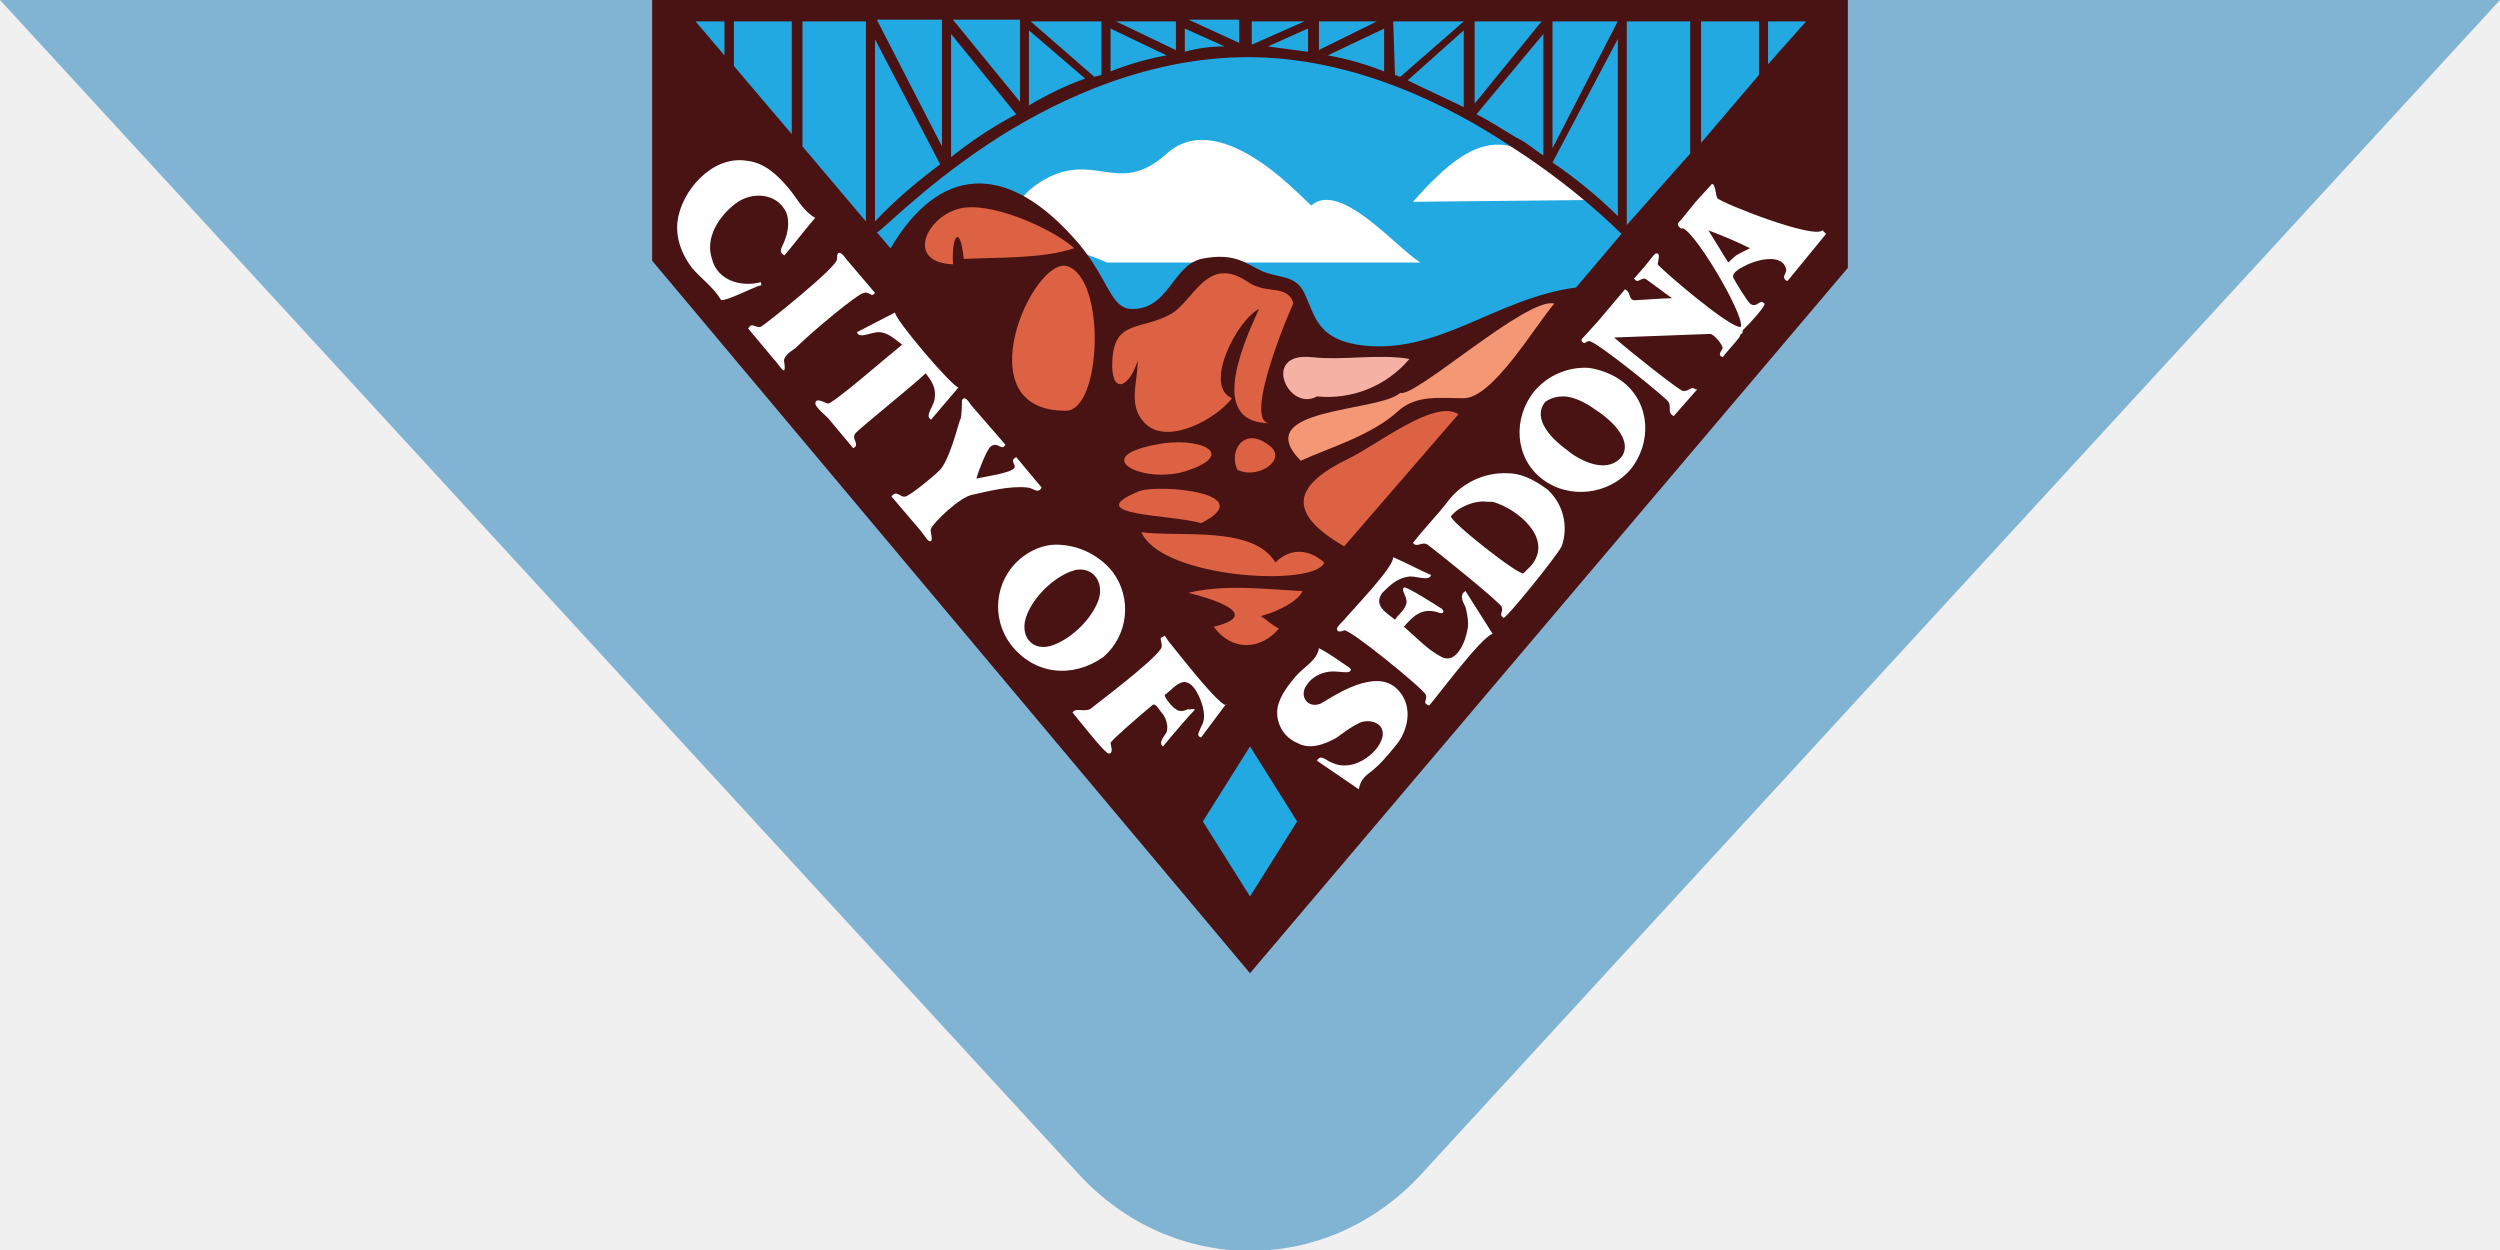
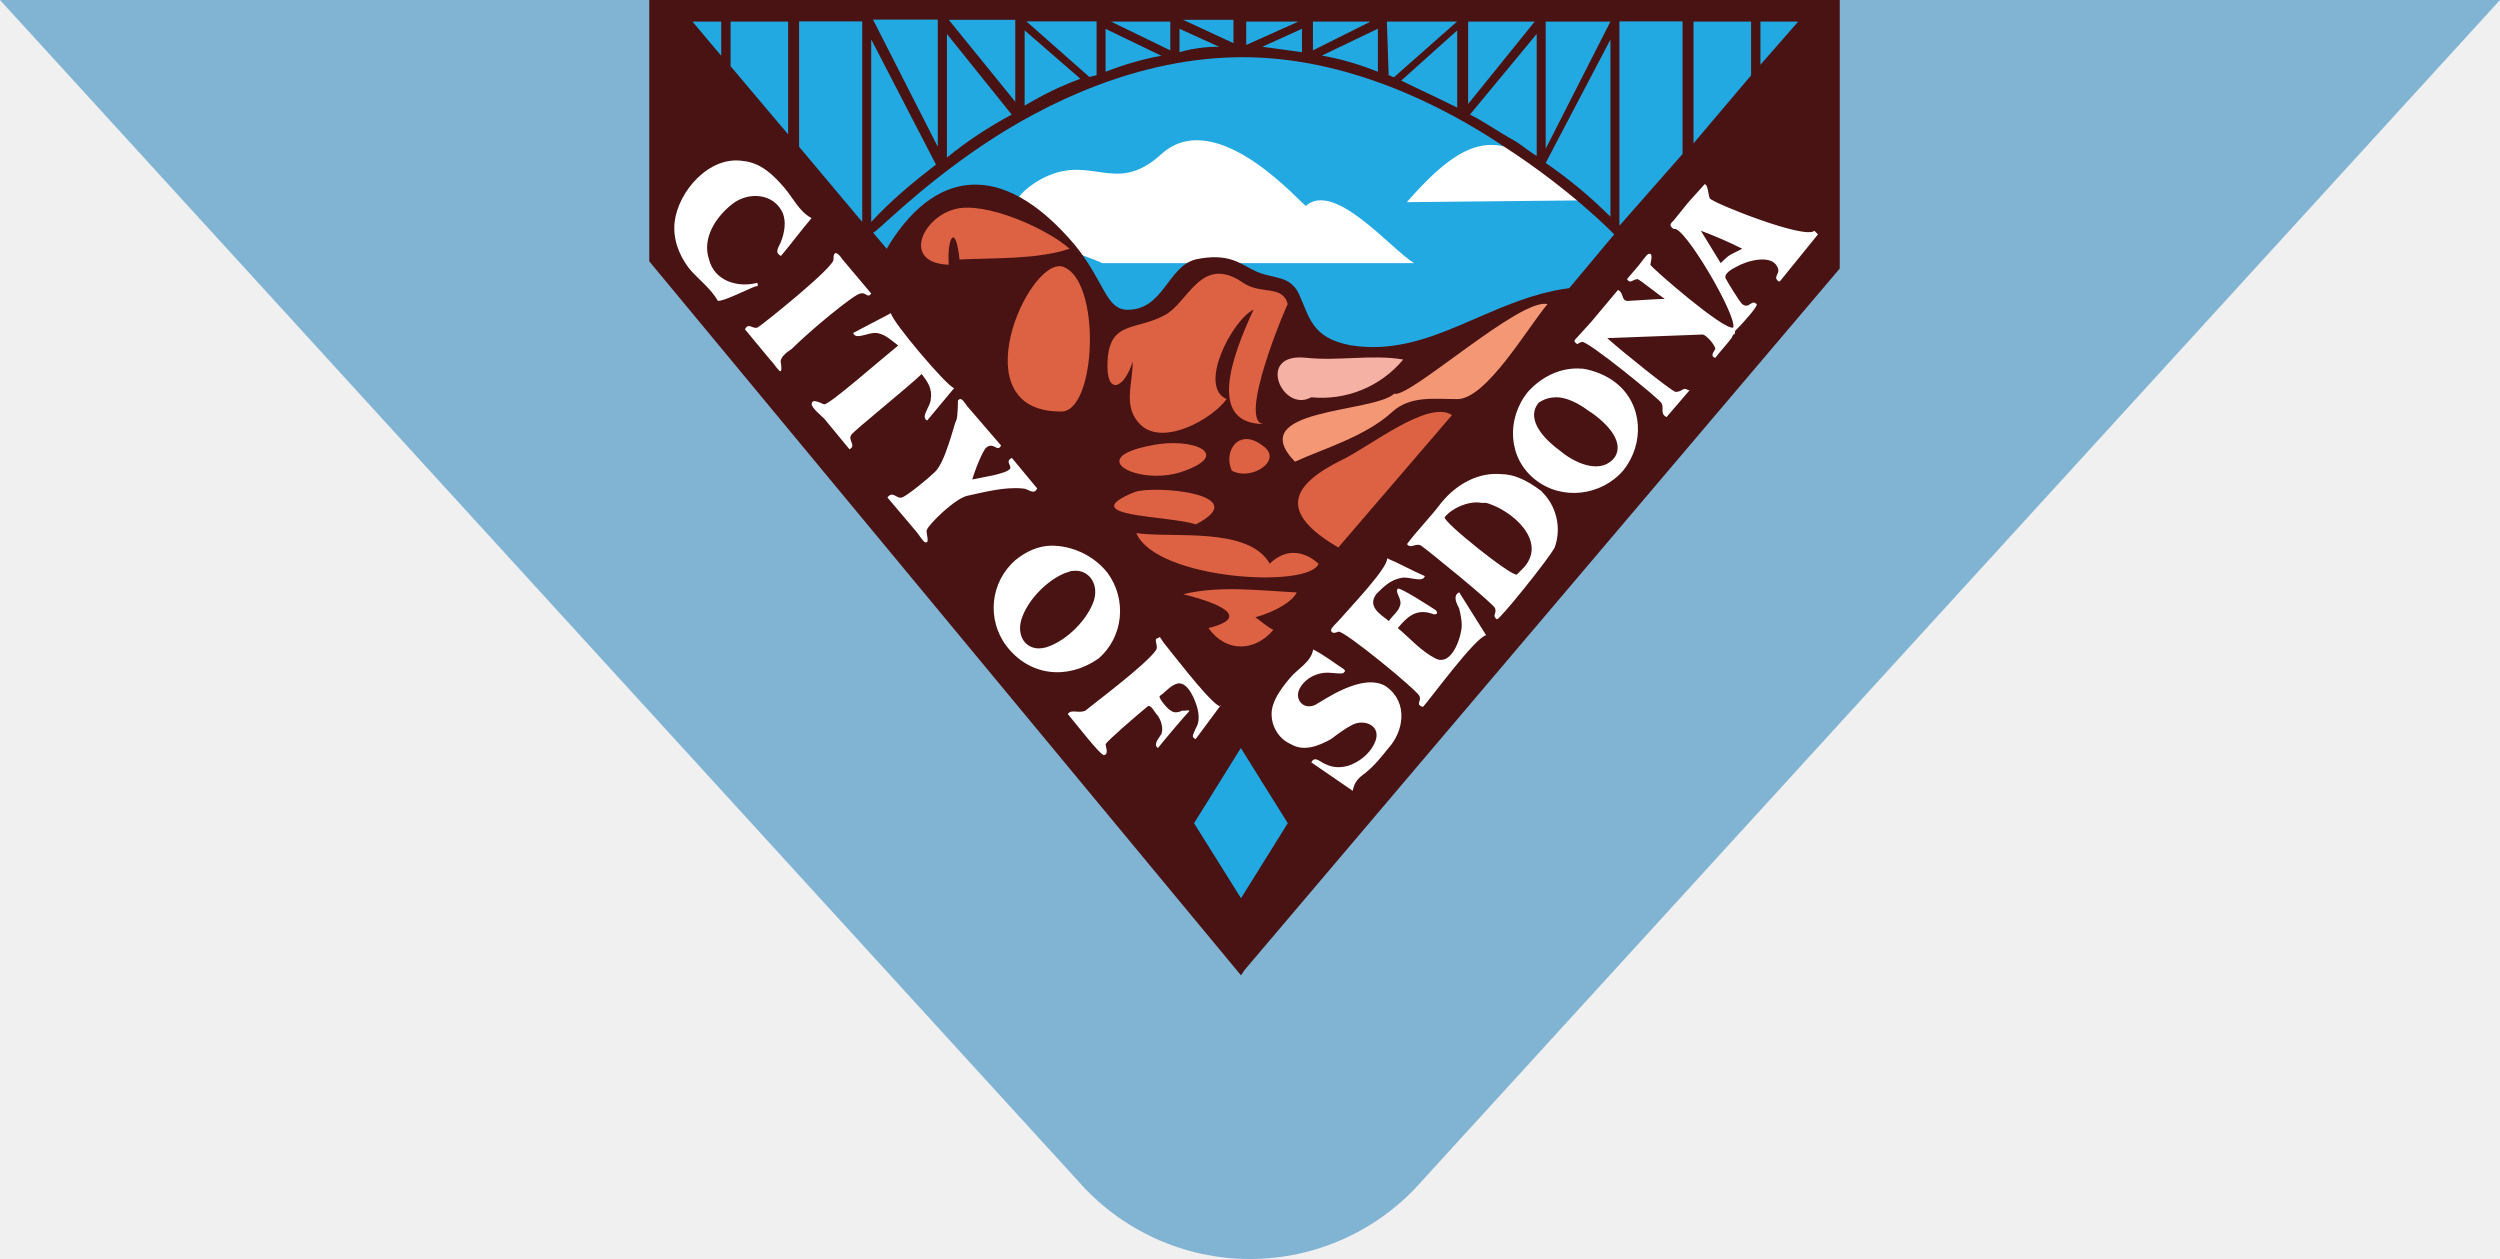
- <svg xmlns="http://www.w3.org/2000/svg" width="140" height="70" fill="none">
-   <g clip-path="url(#a)">
-     <path d="M140 0H0l60.36 65.7c5.28 5.8 14 5.8 19.28 0L140 0Z" fill="#81B3D3" />
-     <path d="M37.23.5 69.8 38.4 102.26.7 37.23.5Z" fill="#23A9E1" />
-     <path d="M61.99 14.7h17.55c-1.32-.8-4.47-4.6-6.1-3.2-.1.1-4.96-5.7-8.1-2.9-2.75 2.5-4.06-.3-7.1 1.6-3.66 2.4 2.02 3.7 3.75 4.5Zm27.08-3.5-9.94.1c3.96-4.5 5.68-4 9.94-.1Z" fill="#fff" />
-     <path d="M99.01 3.6V1.2h2.13l-2.13 2.4ZM49.11 13c.1.1 2.43-2.4 6.18-4.9 3.45-2.3 8.72-4.9 14.6-4.9 5.9 0 11.27 2.7 14.72 5 3.75 2.4 6.09 4.8 6.19 4.9l-2.54 3c-4.56.6-7.81 3.9-12.27 3.2-2.24-.4-2.34-1.6-2.95-2.9-.5-1-1.32-.8-2.33-1.2-.91-.4-1.52-1.1-3.45-.7-1.62.4-1.83 2.9-3.96 2.8-1.11-.1-1.21-1.6-2.84-3.6-4.16-4.9-7.95-4.29-10.59.21L49.1 13ZM40.57 1.2v1.9l-1.62-1.9h1.62Zm54.68 0h3.25v3L95.26 8V1.2ZM91.1 12.6V1.2h3.55v7.4l-3.55 4Zm-.5-10.4v9.9a26.33 26.33 0 0 0-3.66-3l3.65-6.9Zm-4.17-.3v6.8c-.5-.3-.9-.7-1.52-1-.7-.4-1.42-.9-2.23-1.3l3.75-4.5Zm-4.46-.2V6c-1.01-.5-2.13-1-3.14-1.5l3.14-2.8Zm.61-.5h3.75l-3.75 4.6V1.2Zm4.36 0h3.65l-3.65 7.1V1.2Zm-8.93 0h3.96l-3.55 3.1c-.1 0-.2-.1-.3-.1l-.1-3Zm-.5.4V4c-1.02-.4-2.03-.7-3.15-.9l3.15-1.5Zm-4.26 0v1.3L71 2.6l2.24-1Zm-6.9 0 2.23 1c-.81 0-1.52.1-2.23.3V1.6Zm-4.16 0 3.14 1.5c-1.11.2-2.13.5-3.14.9V1.6Zm3.65 1.2L62.5 1.2h3.35v1.6Zm3.55-.4-2.84-1.3h2.84v1.3Zm.71-1.2h2.94L70.1 2.5V1.2Zm3.76 0h3.24l-3.24 1.6V1.2ZM61.28 4.3l-3.56-3.1h3.96v3l-.4.1Zm-3.66-2.6 3.15 2.7c-1.12.4-2.13.9-3.15 1.5V1.7Zm-4.36.2 3.65 4.5a22.9 22.9 0 0 0-3.65 2.4V1.9ZM49 2.2l3.65 7c-1.32 1-2.53 2-3.65 3.2V2.2Zm3.75 6L49.1 1.1h3.65v7.1Zm4.37-2.5-3.76-4.6h3.76v4.6ZM44.33 7.5 41.1 3.7V1.2h3.24v6.3Zm.61-6.3h3.55v11.2l-3.55-4.2v-7ZM36.52 0v14.6L70 54.5 103.48 15V0H36.52Z" fill="#491213" />
-     <path d="M67.36 46 70 41.8l2.64 4.2L70 50.2 67.36 46Z" fill="#23A9E1" />
-     <path d="M75.28 30.6c-3.45-2-2.64-3.5.2-4.9 1.52-.7 4.87-3.4 6.19-2.5l-6.4 7.4Zm-2.34 2.5c-2.03-.1-4.36-.4-6.39.1 1.22.3 4.26 1.2 1.42 1.9 1.02 1.4 2.64 1.3 3.65.1-.4-.2-.7-.5-1.01-.7 1.11-.3 2.13-.9 2.33-1.4Zm1.22-1.6c-.91-.8-1.93-.8-2.74 0-1.22-2.1-5.48-1.4-7.5-1.7 1.1 2.6 9.73 3.1 10.24 1.7Zm-6.9-2.2c-1.62-.5-6.9-.4-3.45-1.8 1.12-.4 6.8.1 3.45 1.8Zm2.03-3c-.5-1.1.4-2.4 1.72-1.4 1.22.8-.6 2-1.72 1.4Zm-2.94.1c-2.34.7-5.38-.8-1.63-1.5 2.34-.5 4.77.5 1.63 1.5.1 0-.1 0 0 0Zm-2.64-6.2c-.5 1.6-1.52 1.9-1.42 0 .1-2.3 1.62-1.7 3.25-2.6 1.31-.7 2.03-3.4 4.36-1.8 1.01.7 2.23.1 2.53 1.2 0-.1-2.94 6.7-1.31 6.7-3.25 0-1.83-3.8-.61-6.4-1.22.6-3.15 4.3-1.52 5-.82 1.1-3.45 2.6-4.77 1.5-1.12-1-.51-2.3-.51-3.6ZM59.65 23c-5.68 0-1.82-8.6.1-8.1 2.24.7 1.93 8.2-.1 8.1Zm-6.29-8.2c-2.64-.1-1.52-2.6.3-3.1 1.73-.5 5.28 1.1 6.5 2.2-1.83.6-4.16.5-6.19.6-.2-2-.7-1.3-.6.3Z" fill="#DC6243" />
-     <path d="M72.84 25.8c-2.94-3 4.36-2.7 5.58-3.8.81.3 7.1-5.4 8.62-5-1.11 1.3-3.45 5.3-5.07 5.3-1.32 0-2.64-.2-3.65.7-1.52 1.4-3.96 2.1-5.48 2.8Z" fill="#F49774" />
-     <path d="M73.75 22.2c-1.62.9-3.14-2.5-.3-2.2 1.83.2 3.75-.2 5.48.1a5.99 5.99 0 0 1-5.18 2.1Z" fill="#F4B1A4" />
-     <path d="M51.84 20.9c.3.4.6.8.5 1.4 0 .4-.6 1-.2 1.2l1.53-1.8c-.4-.1-3.55-3.8-3.55-4.2l-2.13 1.1c.1.4.8 0 1.21 0 .51 0 .92.4 1.32.7-1.11.9-3.85 3.3-4.16 3.3-.1 0-.7-.4-.7 0 0 .2.6.7.7.8l1.42 1.7c.4-.2-.1-.5.1-.8.1-.2 3.25-2.7 3.96-3.4Zm-3.45-4.5c.3-.1.4.3.61 0l-1.62-1.9c-.2-.3-.51-.6-.51 0 .1.4-4.06 3.7-4.26 3.8-.3.1-.5-.3-.71.1l1.42 1.7c.2.2.3.4.5.6.2.2.1-.4.1-.4-.1-.3.31-.6.62-.8 1.01-1 3.55-3.1 3.85-3.1Zm-5.78-.6c-1.12.3-2.44-.1-2.74-1.3-.4-1.2.4-2.4 1.32-3.1.91-.7 2.33-.6 2.84.5.2.5.1 1.1-.1 1.6-.1.3-.4.6 0 .8.6-.7 1.11-1.4 1.72-2.1-.7-.4-1.01-1.1-1.52-1.7-.6-.7-1.32-1.4-2.33-1.5-1.93-.3-3.65 1.7-3.86 3.4-.1.9.2 1.8.81 2.6.51.6 1.22 1.1 1.63 1.8.2.1 1.82-.7 2.13-.8.2 0 .1-.1.1-.2-.5.2 0 0 0 0Zm25.87 23.6c-.71-.5-2.64-3-3.05-3.5l-.2-.3-.2.1c-.1.1.1.4 0 .6-.5.8-3.75 3.2-3.96 3.4-.4.2-.8-.1-1.01.2.5.6 1.82 2.3 2.03 2.3.3 0 .1-.5.1-.6.1-.2 1.72-1.6 2.33-2.1.2-.2.4.3.61.5.2.3.3.7.2 1-.1.2-.5.6-.2.8.4-.5 1.52-1.8 1.73-2 .2-.2-.41 0-.3-.1-.21.1-.52.2-.72 0-.1 0-.71-.7-.6-.8.3-.2.6-.6 1-.7.62-.1 1.02 1 1.12 1.4.1.4.1.8-.1 1.1-.1.3-.3.5 0 .6l1.42-1.9c0 .1-.1.1-.2 0-.1 0 .1.1 0 0Zm-9.34-8.9c-.7 0-1.42.3-2.02.8a3.52 3.52 0 0 0-.51 4.8c1.32 1.7 3.45 1.9 5.17.7a3.52 3.52 0 0 0 .51-4.8 4.1 4.1 0 0 0-3.14-1.5Zm1.22 1.4c.92-.1 1.52.8 1.12 1.8-.4 1-1.42 2-2.44 2.4-1.21.5-2.03-.5-1.52-1.7.4-1 1.42-2 2.44-2.4.1 0 .2-.1.4-.1Zm-2.84-4.6c.3 0 .61.4.81 0l-1.42-1.7c-.4.2 0 .4-.1.6-.2.3-1.72.5-2.13.6.1-.4.61-1.7.81-1.8.4-.3.61.3.81-.1l-1.82-2.1c-.2-.2-.4-.7-.61-.4 0 0 0 1-.1 1.1-.1.2-.61 2.4-1.22 2.9-.3.3-1.52 1.3-1.83 1.4-.3.1-.5-.4-.8 0l1.62 1.9c.1.1.4.6.5.6.3.1 0-.6.1-.7.1-.3 1.63-1.8 2.34-1.9.91-.2 2.03-.5 3.04-.4.2 0-.2 0 0 0ZM82.07 34c.1.4.2.9.1 1.3-.1.6-.6 1.9-1.42 1.5-.8-.4-1.42-1.1-2.13-1.7.51-.6 1.02-1.1 1.93-.8.2.1.4 0 .2-.2-.3-.2-2.03-1.3-2.13-1.2-.2.2.3.6.1 1-.1.3-.4.5-.6.8-.51-.4-1.22-.8-.71-1.5.4-.4.8-.8 1.42-.9.4-.1 1.21.3 1.31-.1-.7-.3-1.42-.7-2.13-1 .1.5-2.23 2.9-2.73 3.5-.1.1-.41.4-.41.5 0 .3.4.1.4.1.31-.1 4.47 3.3 4.57 3.6.1.2-.1.4 0 .5 0 0 .1.1.2.1.3-.3 2.95-3.9 3.55-4l-1.52-2.4c-.4.2-.1.7 0 .9Zm-4.06 4.4c-1.31-.9-3.65.8-4.05 1-.71.3-1.22-.4-.81-1 .3-.5.9-.8 1.52-.8.2 0 .91.1.91 0 .1-.1.1-.1 0-.2-.6-.4-1.12-.8-1.72-1.1-.1.7-.92 1.1-1.32 1.6-.51.6-1.02 1.3-1.02 2s.4 1.4 1.12 1.7c.7.4 1.52.1 2.23-.3.4-.3.81-.6 1.22-.8.6-.3 1.52 0 1.32.8-.2.7-.92 1.3-1.63 1.5-.4.1-.8.1-1.21-.1-.3-.1-.61-.5-.82-.1l2.34 1.6c.1-.5.3-.7.7-1 .51-.4.92-.9 1.33-1.4.8-.9 1.11-2.5-.1-3.4Zm17.86-28.1c0 .1 0 .1 0 0l-.91 1-.81 1c-.2.2-.3.3 0 .5.5-.3 3.55 4.8 3.34 5.5-.5.2-4.56-3.3-4.66-3.5 0-.1.2-.7-.1-.6-.1 0-.51.6-.61.7l-.61.7c.2.3.3 0 .6 0 .2.1 1.22.9 1.53 1.1-.51 0-1.73.1-1.93.1-.6.1-.3-.4-.71-.6L89.48 18l-.91 1v.1c.2.2.1.1.4 0 .3-.1 4.36 3.2 4.46 3.4.2.3-.1.6.3.8l1.23-1.4c.1-.1.1-.1 0-.1-.3-.2-.3.1-.71.1-.3-.1-2.95-2.2-3.86-3l5.38-.2c.2 0 .7.6.7.8-.1.2-.3.4 0 .5.31-.4.62-.7.92-1.1l.1-.2c.1 0 .1-.1.1-.2l.1-.1c.31-.3 1.22-1.3 1.12-1.4-.3-.3-.4.3-.81 0-.2-.2-.81-1.2-.91-1.4-.2-.3.4-.6.6-.7.51-.3 2.14-.8 2.34.2 0 .2-.2.4-.1.5 0 0 .1.2.2.1l2.13-2.6-.2-.2c-.5.5-5.58-1.5-5.89-1.8-.1-.2-.1-.8-.3-.8Zm-.2 2.6c.8.3 1.52.6 2.33 1l-.6.3c-.21.1-.41.3-.62.5l-1.11-1.8Zm-6.7 7.7a3.7 3.7 0 0 0-3.04 1.3c-1.22 1.5-1.12 3.7.4 4.9 1.53 1.2 3.76.9 4.97-.5 1.22-1.5 1.12-3.7-.4-4.9-.5-.4-1.22-.7-1.93-.8Zm-1.42 1.6c.6 0 1.32.4 1.73.7.8.5 2.23 1.7 1.52 2.7 0-.1.1-.1-.1.1-.82.8-2.24.1-2.95-.5-.7-.5-2.03-1.7-1.21-2.7.3-.2.6-.3 1.01-.3Zm-3.14 4.3a4 4 0 0 0-3.35 1.6c-.61.8-1.32 1.5-1.93 2.3.2.3.5-.1.81.1.3.2 4.16 3.3 4.16 3.5.1.3-.2.4.1.6.1.1 2.94-3.4 3.25-4 .4-1.1.1-2.4-.81-3.2.1.1.2.1 0 0-.81-.6-1.52-.9-2.23-.9Zm-1.12 1.6h.3c1.42.4 3.45 2.1 2.13 3.6l-.4.4c-.2.2-4.26-3-4.06-3.2.4-.5 1.32-.9 2.03-.8Z" fill="#fff" />
-   </g>
-   <defs>
-     <clipPath id="a">
-       <path fill="#fff" d="M0 0h140v70H0z" />
-     </clipPath>
-   </defs>
+ <svg xmlns="http://www.w3.org/2000/svg" width="139" height="70" fill="none">
+   <path d="M139 0H0l59.93 65.65a12.7 12.7 0 0 0 19.14 0L139 0Z" fill="#81B3D3" />
+   <path d="M36.8.5 69 38.2 101.09.7 36.8.5Z" fill="#23A9E1" />
+   <path d="M61.27 14.63h17.35c-1.3-.8-4.41-4.58-6.01-3.19-.1.1-4.92-5.67-8.03-2.88-2.7 2.48-4-.3-7.02 1.59-3.6 2.39 2 3.68 3.71 4.47Zm26.78-3.49-9.83.1c3.91-4.47 5.62-3.98 9.83-.1Z" fill="#fff" />
+   <path d="M97.88 3.58V1.2h2.1l-2.1 2.4Zm-49.34 9.35c.1.1 2.4-2.38 6.11-4.87 3.41-2.29 8.63-4.88 14.45-4.88 5.81 0 11.13 2.69 14.54 4.98 3.7 2.39 6.01 4.77 6.11 4.87l-2.5 2.99c-4.52.6-7.73 3.88-12.14 3.18-2.2-.4-2.3-1.59-2.9-2.88-.5-1-1.31-.8-2.31-1.2-.9-.4-1.5-1.1-3.41-.7-1.6.4-1.8 2.9-3.91 2.8-1.1-.1-1.2-1.6-2.81-3.59-4.11-4.87-7.92-4.18-10.53.3L68.89 37.1 48.54 12.93ZM40.1 1.2v1.9l-1.6-1.9h1.6Zm54.06 0h3.2v2.99l-3.2 3.78V1.19Zm-4.12 11.35V1.19h3.51v7.37l-3.5 3.98c.1 0 0 0 0 0Zm-.5-10.35v9.85c-1.1-1.1-2.3-2.1-3.6-2.99l3.6-6.86Zm-4.1-.3v6.77c-.51-.3-.91-.7-1.51-1-.7-.4-1.4-.9-2.2-1.3l3.7-4.47Zm-4.42-.2v4.28c-1-.5-2.1-1-3.11-1.5l3.1-2.78Zm.6-.5h3.71l-3.7 4.58V1.19Zm4.31 0h3.61l-3.6 7.07V1.19Zm-8.82 0h3.9l-3.5 3.09c-.1 0-.2-.1-.3-.1l-.1-2.99Zm-.5.4v2.39c-1-.4-2-.7-3.11-.9l3.1-1.49Zm-4.22 0v1.3l-2.2-.3 2.2-1Zm-6.81 0 2.2 1c-.8 0-1.5.1-2.2.3v-1.3Zm-4.12 0 3.11 1.5c-1.1.2-2.1.5-3.1.89V1.59Zm3.61 1.2-3.3-1.6h3.3v1.6Zm3.51-.4-2.8-1.3h2.8v1.3Zm.7-1.2h2.91l-2.9 1.3v-1.3Zm3.72 0h3.2l-3.2 1.6v-1.6ZM60.57 4.28l-3.5-3.09h3.9v2.99l-.4.1Zm-3.6-2.59 3.1 2.69c-1.1.4-2.1.9-3.1 1.49V1.69Zm-4.32.2 3.6 4.48c-1.3.7-2.5 1.49-3.6 2.39V1.89Zm-4.21.3 3.6 6.96c-1.3 1-2.5 2-3.6 3.19V2.19Zm3.7 5.97-3.6-7.07h3.6v7.07Zm4.32-2.49L52.75 1.1h3.7v4.58Zm-12.64 1.8-3.2-3.79V1.2h3.2v6.27Zm.6-6.28h3.52v11.15l-3.51-4.18V1.19ZM69.3 0H36.1v14.53L69 54.23l.2-.3 33.09-39V0h-33Z" fill="#491213" />
+   <path d="m66.39 45.77 2.6-4.18 2.61 4.18-2.6 4.17-2.61-4.17Z" fill="#23A9E1" />
+   <path d="M74.41 30.44c-3.4-1.99-2.6-3.48.2-4.87 1.5-.7 4.81-3.38 6.12-2.49l-6.32 7.36Zm-2.3 2.5c-2.01-.1-4.32-.4-6.32.1 1.2.29 4.2 1.18 1.4 1.88 1 1.4 2.6 1.3 3.61.1-.4-.2-.7-.5-1-.7 1.1-.3 2.1-.9 2.3-1.39Zm1.2-1.6c-.9-.8-1.9-.8-2.71 0-1.2-2.09-5.42-1.4-7.42-1.7 1.1 2.6 9.63 3.1 10.13 1.7Zm-6.82-2.19c-1.6-.5-6.82-.4-3.41-1.79 1.1-.4 6.72.1 3.4 1.8Zm2-2.98c-.5-1.1.4-2.4 1.7-1.4 1.21.8-.6 2-1.7 1.4Zm-2.9.1c-2.31.7-5.32-.8-1.6-1.5 2.3-.5 4.7.5 1.6 1.5.1 0-.1 0 0 0Zm-2.61-6.17c-.5 1.59-1.5 1.89-1.4 0 .1-2.3 1.6-1.7 3.2-2.59 1.3-.7 2-3.38 4.32-1.8 1 .7 2.2.1 2.5 1.2 0-.1-2.9 6.67-1.3 6.67-3.21 0-1.8-3.78-.6-6.37-1.2.6-3.11 4.28-1.5 4.98-.8 1.1-3.42 2.58-4.72 1.49-1.1-1-.5-2.29-.5-3.58Zm-4.01 2.78c-5.62 0-1.8-8.55.1-8.06 2.2.7 1.9 8.16-.1 8.06Zm-6.22-8.16c-2.6-.1-1.5-2.58.3-3.08 1.7-.5 5.21 1.1 6.42 2.19-1.8.6-4.11.5-6.12.6-.2-2-.7-1.3-.6.3Z" fill="#DC6243" />
+   <path d="M72 25.67c-2.9-2.99 4.32-2.69 5.52-3.78.8.3 7.02-5.37 8.52-4.98-1.1 1.3-3.4 5.28-5.01 5.28-1.3 0-2.6-.2-3.61.7-1.5 1.39-3.91 2.08-5.42 2.78Z" fill="#F49774" />
+   <path d="M72.9 22.09c-1.6.9-3.1-2.49-.3-2.2 1.81.2 3.72-.2 5.42.1a5.9 5.9 0 0 1-5.11 2.1Z" fill="#F4B1A4" />
+   <path d="M51.25 20.8c.3.4.6.79.5 1.39 0 .4-.6 1-.2 1.19l1.5-1.8c-.4-.09-3.51-3.77-3.51-4.17l-2.1 1.1c.1.4.8 0 1.2 0 .5 0 .9.4 1.3.7-1.1.89-3.8 3.27-4.11 3.27-.1 0-.7-.4-.7 0 0 .2.6.7.7.8l1.4 1.7c.4-.2-.1-.5.1-.8.1-.2 3.21-2.69 3.92-3.39Zm-3.41-4.48c.3-.1.4.3.6 0l-1.6-1.9c-.2-.3-.5-.6-.5 0 .1.4-4.02 3.69-4.22 3.79-.3.1-.5-.3-.7.1l1.4 1.69c.2.2.3.4.5.6.2.2.1-.4.1-.4-.1-.3.3-.6.6-.8 1-1 3.51-3.08 3.82-3.08Zm-5.72-.6c-1.1.3-2.4-.1-2.7-1.3-.4-1.19.4-2.38 1.3-3.08.9-.7 2.3-.6 2.8.5.2.5.1 1.1-.1 1.6-.1.29-.4.59 0 .79.6-.7 1.1-1.4 1.7-2.1-.7-.39-1-1.09-1.5-1.68-.6-.7-1.3-1.4-2.3-1.5-1.9-.3-3.61 1.7-3.81 3.39-.1.9.2 1.79.8 2.58.5.6 1.2 1.1 1.6 1.8.2.1 1.8-.7 2.1-.8.21 0 .1-.1.1-.2-.5.2 0 0 0 0ZM67.69 39.2c-.7-.5-2.6-2.99-3-3.48l-.2-.3-.2.1c-.1.1.1.4 0 .6-.5.8-3.72 3.18-3.92 3.38-.4.2-.8-.1-1 .2.5.6 1.8 2.28 2 2.28.3 0 .1-.5.1-.6.1-.2 1.7-1.58 2.31-2.08.2-.2.4.3.6.5.2.3.3.7.2 1-.1.19-.5.59-.2.79.4-.5 1.5-1.8 1.7-2 .2-.2-.4 0-.3-.1-.2.1-.5.2-.7 0-.1 0-.7-.69-.6-.79.3-.2.6-.6 1-.7.6-.1 1 1 1.1 1.4.1.4.1.8-.1 1.1-.1.3-.3.49 0 .59l1.41-1.9c0 .1-.1.1-.2 0-.1 0 .1.1 0 0Zm-9.22-8.86c-.7 0-1.4.3-2.01.8a3.52 3.52 0 0 0-.5 4.78c1.3 1.69 3.4 1.89 5.11.7 1.4-1.2 1.6-3.3.5-4.78-.8-1-2-1.5-3.1-1.5Zm1.2 1.4c.9-.1 1.5.8 1.1 1.79-.4 1-1.4 1.99-2.4 2.39-1.2.5-2.01-.5-1.5-1.7.4-.99 1.4-1.99 2.4-2.38.1 0 .2-.1.4-.1Zm-2.8-4.58c.3 0 .6.4.8 0l-1.41-1.7c-.4.2 0 .4-.1.6-.2.3-1.7.5-2.1.6.1-.4.6-1.69.8-1.79.4-.3.6.3.8-.1l-1.8-2.09c-.2-.2-.4-.7-.6-.4 0 0 0 1-.1 1.1-.11.2-.61 2.39-1.21 2.89-.3.3-1.5 1.29-1.8 1.39-.3.1-.5-.4-.81 0l1.6 1.89c.1.1.4.6.5.6.3.1 0-.6.1-.7.1-.3 1.61-1.8 2.31-1.9.9-.19 2-.49 3.01-.39.2 0-.2 0 0 0Zm24.26 6.67c.1.4.2.9.1 1.29-.1.6-.6 1.89-1.4 1.5-.8-.4-1.4-1.1-2.11-1.7.5-.6 1-1.1 1.9-.8.2.1.4 0 .2-.2-.3-.2-2-1.29-2.1-1.19-.2.2.3.6.1 1-.1.3-.4.5-.6.8-.5-.4-1.2-.8-.7-1.5.4-.4.8-.8 1.4-.9.4-.1 1.2.3 1.3-.1-.7-.3-1.4-.7-2.1-.99.1.5-2.2 2.89-2.7 3.48-.1.1-.41.4-.41.5 0 .3.4.1.4.1.3-.1 4.41 3.28 4.51 3.58.1.2-.1.4 0 .5 0 0 .1.1.2.1.3-.3 2.91-3.88 3.51-3.98l-1.5-2.39c-.4.2-.1.7 0 .9Zm-4.01 4.37c-1.3-.9-3.61.8-4.01 1-.7.3-1.2-.4-.8-1 .3-.5.9-.8 1.5-.8.2 0 .9.1.9 0 .1-.1.1-.1 0-.2-.6-.39-1.1-.79-1.7-1.09-.1.7-.9 1.1-1.3 1.6-.5.6-1.01 1.29-1.01 1.99s.4 1.39 1.1 1.69c.7.4 1.5.1 2.21-.3.4-.3.8-.6 1.2-.8.6-.3 1.5 0 1.3.8-.2.7-.9 1.3-1.6 1.5-.4.1-.8.1-1.2-.1-.3-.1-.6-.5-.8-.1l2.3 1.58c.1-.5.3-.7.7-.99.5-.4.9-.9 1.3-1.4.81-.89 1.11-2.48-.1-3.38Zm17.65-27.95c0 .1 0 .1 0 0l-.9 1-.8.99c-.2.2-.3.3 0 .5.5-.3 3.5 4.77 3.3 5.47-.5.2-4.51-3.29-4.61-3.49 0-.1.2-.7-.1-.6-.1 0-.5.6-.6.7l-.6.7c.2.3.3 0 .6 0 .2.1 1.2.9 1.5 1.1-.5 0-1.7.1-1.9.1-.6.1-.3-.4-.7-.6l-1.5 1.79-.91 1v.1c.2.2.1.1.4 0 .3-.1 4.31 3.18 4.41 3.38.2.3-.1.6.3.8l1.2-1.4c.1-.1.1-.1 0-.1-.3-.2-.3.1-.7.1-.3-.1-2.9-2.19-3.8-2.99l5.3-.2c.2 0 .71.6.71.8-.1.2-.3.4 0 .5.3-.4.6-.7.9-1.1l.1-.2c.1 0 .1-.1.1-.2l.1-.1c.3-.3 1.2-1.29 1.1-1.39-.3-.3-.4.3-.8 0-.2-.2-.8-1.2-.9-1.39-.2-.3.4-.6.6-.7.5-.3 2.1-.8 2.31.2 0 .2-.2.4-.1.5 0 0 .1.2.2.1l2.1-2.59-.2-.2c-.5.5-5.51-1.49-5.81-1.79-.1-.2-.1-.8-.3-.8Zm-.2 2.58c.8.3 1.5.6 2.3 1l-.6.3c-.2.1-.4.3-.6.5l-1.1-1.8Zm-6.62 7.67c-1.1-.1-2.2.4-3 1.29-1.21 1.5-1.11 3.68.4 4.87 1.5 1.2 3.7.9 4.9-.5 1.2-1.49 1.1-3.68-.4-4.87-.5-.4-1.2-.7-1.9-.8Zm-1.4 1.59c.6 0 1.3.4 1.7.7.8.5 2.2 1.68 1.5 2.68 0-.1.1-.1-.1.1-.8.8-2.2.1-2.9-.5-.7-.5-2.01-1.69-1.2-2.68.3-.2.6-.3 1-.3Zm-3.11 4.27c-1.2-.1-2.41.5-3.31 1.6-.6.8-1.3 1.49-1.9 2.29.2.3.5-.1.8.1.3.2 4.1 3.28 4.1 3.48.1.3-.2.4.1.6.1.1 2.91-3.39 3.21-3.99.4-1.09.1-2.38-.8-3.18.1.1.2.1 0 0-.8-.6-1.5-.9-2.2-.9Zm-1.1 1.6h.3c1.4.4 3.4 2.09 2.1 3.58l-.4.4c-.2.2-4.21-2.99-4.01-3.19.4-.5 1.3-.9 2-.8Z" fill="#fff" />
</svg>
